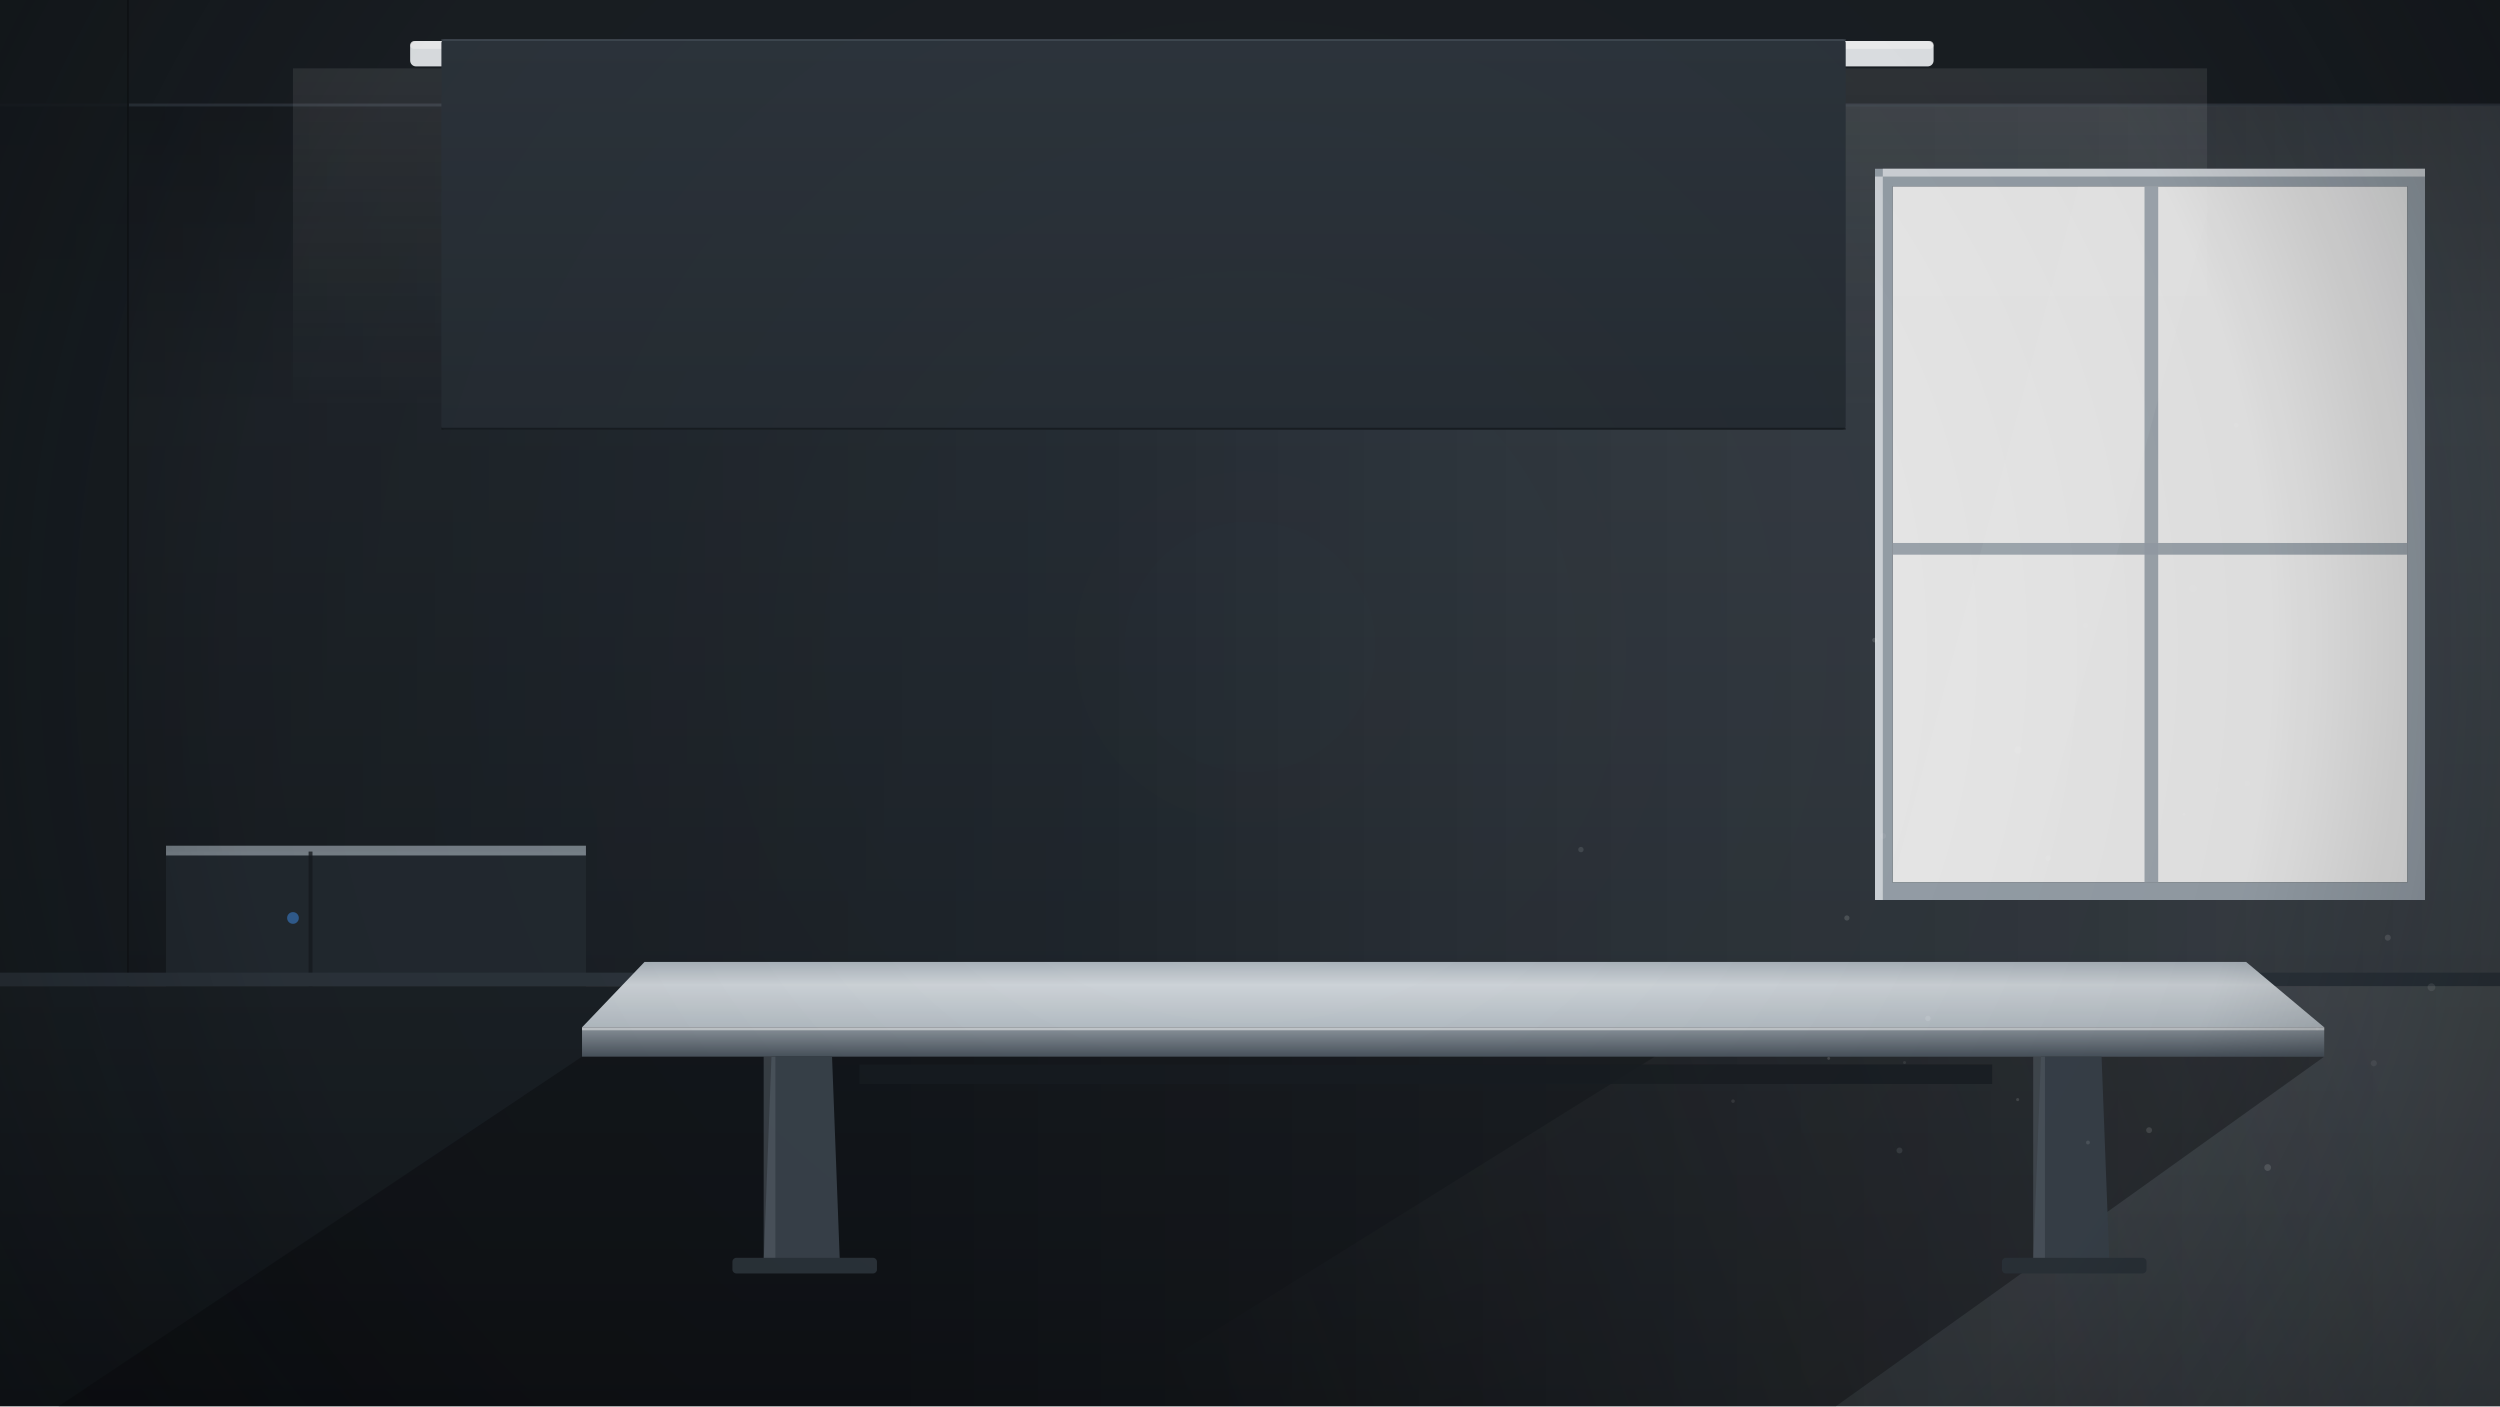
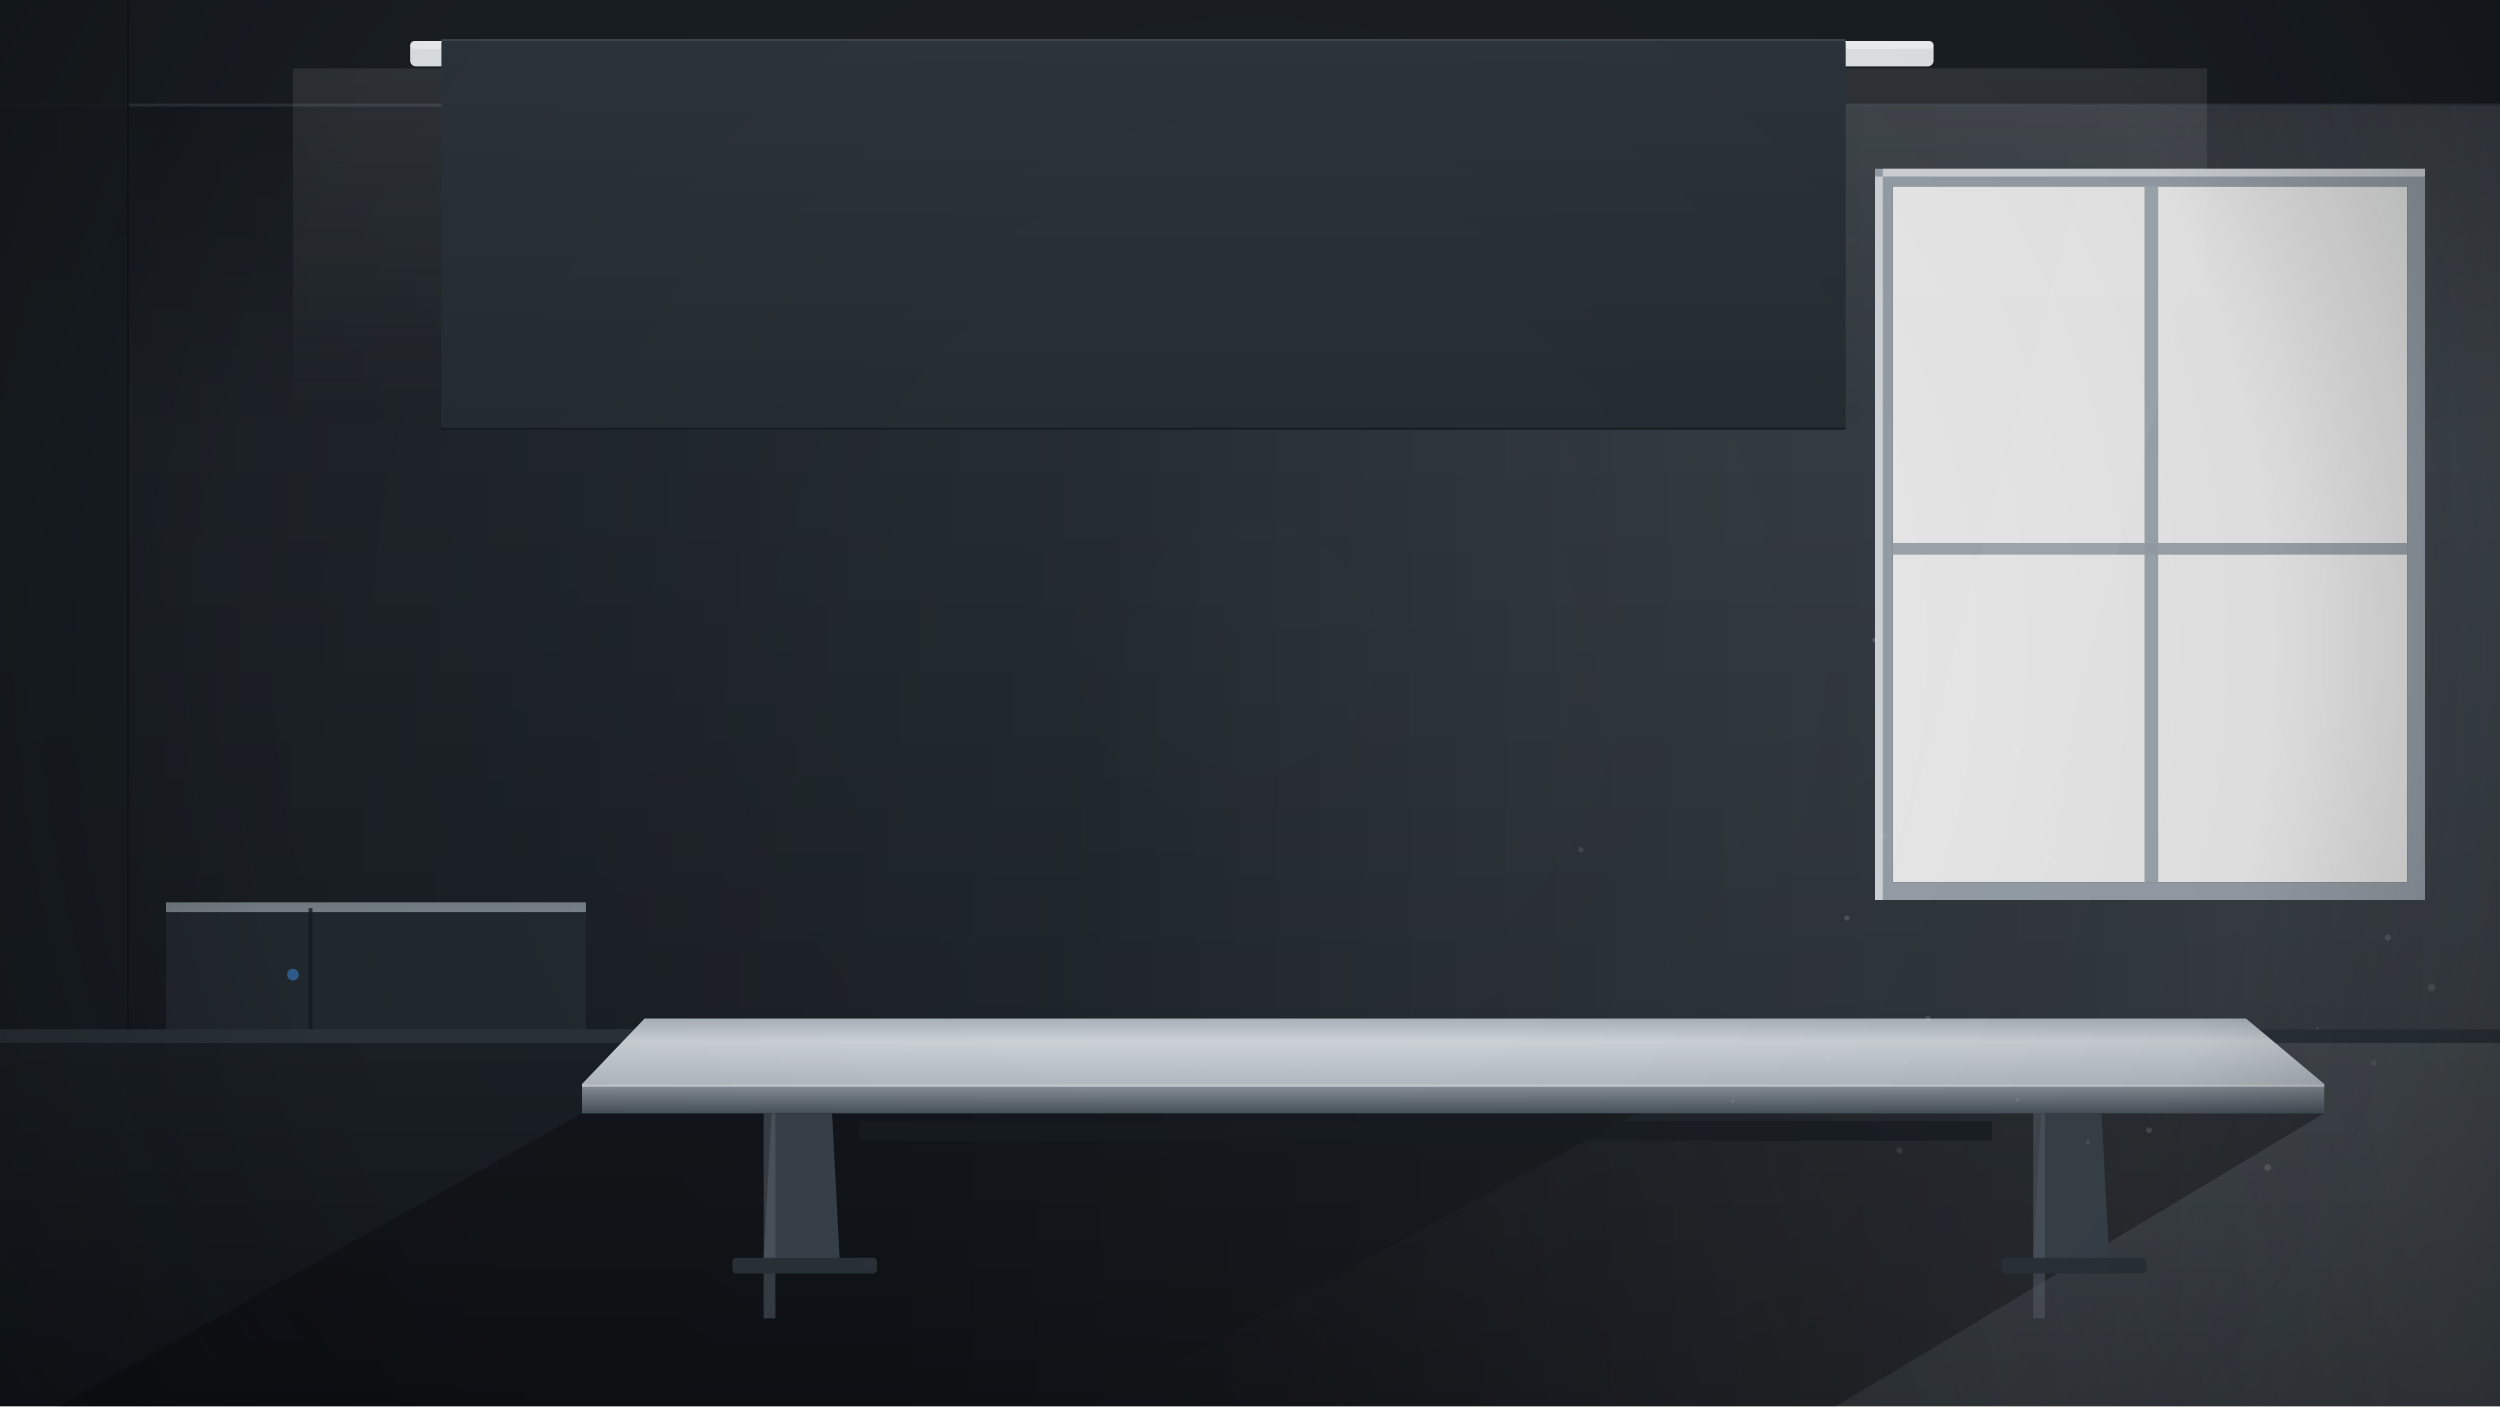
<svg xmlns="http://www.w3.org/2000/svg" width="2560" height="1440" viewBox="0 0 2560 1440">
  <defs>
-     <linearGradient id="wallG" x1="0" y1="0" x2="0" y2="1010" gradientUnits="userSpaceOnUse">
+     <linearGradient id="wallG" x1="0" y1="0" x2="0" y2="1068" gradientUnits="userSpaceOnUse">
      <stop offset="0" stop-color="#20262c" />
      <stop offset="0.42" stop-color="#2a323a" />
      <stop offset="1" stop-color="#222930" />
    </linearGradient>
    <linearGradient id="wallLight" x1="0" y1="0" x2="2560" y2="0" gradientUnits="userSpaceOnUse">
      <stop offset="0" stop-color="#000000" stop-opacity="0.34" />
      <stop offset="0.44" stop-color="#000000" stop-opacity="0.1" />
      <stop offset="0.82" stop-color="#ffffff" stop-opacity="0.07" />
      <stop offset="1" stop-color="#ffffff" stop-opacity="0.13" />
    </linearGradient>
-     <linearGradient id="floorG" x1="0" y1="1010" x2="0" y2="1440" gradientUnits="userSpaceOnUse">
+     <linearGradient id="floorG" x1="0" y1="1068" x2="0" y2="1440" gradientUnits="userSpaceOnUse">
      <stop offset="0" stop-color="#1b2126" />
      <stop offset="0.5" stop-color="#171c21" />
      <stop offset="1" stop-color="#12161a" />
    </linearGradient>
    <linearGradient id="floorLight" x1="900" y1="0" x2="2560" y2="0" gradientUnits="userSpaceOnUse">
      <stop offset="0" stop-color="#ffffff" stop-opacity="0" />
      <stop offset="1" stop-color="#ffffff" stop-opacity="0.1" />
    </linearGradient>
-     <linearGradient id="pool" x1="1200" y1="1440" x2="2400" y2="1010" gradientUnits="userSpaceOnUse">
+     <linearGradient id="pool" x1="1200" y1="1440" x2="2400" y2="1068" gradientUnits="userSpaceOnUse">
      <stop offset="0" stop-color="#cfe0f0" stop-opacity="0" />
      <stop offset="1" stop-color="#dcebf8" stop-opacity="0.13" />
    </linearGradient>
-     <linearGradient id="deskTop" x1="0" y1="985" x2="0" y2="1052" gradientUnits="userSpaceOnUse">
+     <linearGradient id="deskTop" x1="0" y1="1043" x2="0" y2="1110" gradientUnits="userSpaceOnUse">
      <stop offset="0" stop-color="#aeb7bf" />
      <stop offset="0.35" stop-color="#d2d8dd" />
      <stop offset="1" stop-color="#b7c0c7" />
    </linearGradient>
-     <linearGradient id="deskFace" x1="0" y1="1052" x2="0" y2="1082" gradientUnits="userSpaceOnUse">
+     <linearGradient id="deskFace" x1="0" y1="1110" x2="0" y2="1140" gradientUnits="userSpaceOnUse">
      <stop offset="0" stop-color="#8e979f" />
      <stop offset="1" stop-color="#4a545e" />
    </linearGradient>
    <linearGradient id="ceilGlow" x1="0" y1="70" x2="0" y2="420" gradientUnits="userSpaceOnUse">
      <stop offset="0" stop-color="#ffffff" stop-opacity="0.1" />
      <stop offset="1" stop-color="#ffffff" stop-opacity="0" />
    </linearGradient>
    <linearGradient id="panelG" x1="0" y1="40" x2="0" y2="440" gradientUnits="userSpaceOnUse">
      <stop offset="0" stop-color="#2e363e" />
      <stop offset="1" stop-color="#262d34" />
    </linearGradient>
    <radialGradient id="roomVig" cx="1280" cy="662.4" r="1587.2" gradientUnits="userSpaceOnUse">
      <stop offset="0" stop-color="#000000" stop-opacity="0" />
      <stop offset="0.66" stop-color="#000000" stop-opacity="0.08" />
      <stop offset="1" stop-color="#05070a" stop-opacity="0.42" />
    </radialGradient>
  </defs>
-   <path fill-rule="evenodd" d="M 0 0 H 2560 V 1010 H 0 Z M 1938 190.8 H 2465.2 V 903.6 H 1938 Z" fill="url(#wallG)" />
-   <path fill-rule="evenodd" d="M 0 0 H 2560 V 1010 H 0 Z M 1938 190.8 H 2465.2 V 903.6 H 1938 Z" fill="url(#wallLight)" />
+   <path fill-rule="evenodd" d="M 0 0 H 2560 V 1068 H 0 Z M 1938 190.8 H 2465.2 V 903.6 H 1938 Z" fill="url(#wallG)" />
+   <path fill-rule="evenodd" d="M 0 0 H 2560 V 1068 H 0 Z M 1938 190.8 H 2465.2 V 903.6 H 1938 Z" fill="url(#wallLight)" />
  <rect x="0" y="0" width="2560" height="108" fill="#1a1f24" />
  <rect x="0" y="106" width="2560" height="3" fill="#39424b" opacity="0.7" />
  <rect x="420" y="42" width="1560" height="26" rx="6" fill="#e8ecef" />
  <rect x="420" y="42" width="1560" height="8" rx="4" fill="#ffffff" opacity="0.75" />
  <rect x="300" y="70" width="1960" height="350" fill="url(#ceilGlow)" />
  <rect x="452" y="40" width="1438" height="400" rx="4" fill="url(#panelG)" />
  <rect x="452" y="40" width="1438" height="2" fill="#4a545e" opacity="0.65" />
  <rect x="452" y="438" width="1438" height="2" fill="#0f1316" opacity="0.6" />
-   <rect x="0" y="0" width="132" height="1010" fill="#191e23" opacity="0.85" />
-   <rect x="130" y="0" width="2" height="1010" fill="#0f1316" opacity="0.7" />
-   <rect x="170" y="872" width="430" height="138" fill="#232a31" />
-   <rect x="170" y="866" width="430" height="10" fill="#9aa4ad" opacity="0.75" />
-   <rect x="316" y="872" width="4" height="138" fill="#161b20" opacity="0.8" />
-   <circle cx="300" cy="940" r="6" fill="#3f8ee8" opacity="0.55" />
-   <rect x="0" y="996" width="2560" height="14" fill="#2c343c" />
-   <rect x="0" y="1010" width="2560" height="3" fill="#0d1114" opacity="0.8" />
-   <rect x="0" y="1010" width="2560" height="430" fill="url(#floorG)" />
-   <rect x="0" y="1010" width="2560" height="430" fill="url(#floorLight)" />
-   <polygon points="2560,1010 2560,1440 1120,1440 1810,1010" fill="url(#pool)" />
-   <polygon points="596,1082 2380,1082 1880,1440 60,1440" fill="#05070a" opacity="0.34" />
+   <rect x="0" y="0" width="132" height="1068" fill="#191e23" opacity="0.85" />
+   <rect x="130" y="0" width="2" height="1068" fill="#0f1316" opacity="0.7" />
+   <rect x="170" y="930" width="430" height="138" fill="#232a31" />
+   <rect x="170" y="924" width="430" height="10" fill="#9aa4ad" opacity="0.75" />
+   <rect x="316" y="930" width="4" height="138" fill="#161b20" opacity="0.8" />
+   <circle cx="300" cy="998" r="6" fill="#3f8ee8" opacity="0.55" />
+   <rect x="0" y="1054" width="2560" height="14" fill="#2c343c" />
+   <rect x="0" y="1068" width="2560" height="3" fill="#0d1114" opacity="0.8" />
+   <rect x="0" y="1068" width="2560" height="372" fill="url(#floorG)" />
+   <rect x="0" y="1068" width="2560" height="372" fill="url(#floorLight)" />
+   <polygon points="2560,1068 2560,1440 1120,1440 1810,1068" fill="url(#pool)" />
+   <polygon points="596,1140 2380,1140 1880,1440 60,1440" fill="#05070a" opacity="0.34" />
  <path fill-rule="evenodd" d="M 1920 172.8 H 2483.2 V 921.6 H 1920 Z M 1938 190.8 H 2465.2 V 903.6 H 1938 Z" fill="#9aa4ad" />
  <path fill-rule="evenodd" d="M 1920 172.8 H 2483.2 V 180.8 H 1920 Z M 1920 172.8 H 1928 V 921.6 H 1920 Z" fill="#eef1f3" opacity="0.7" />
  <rect x="2196" y="190.8" width="14" height="712.8" fill="#9aa4ad" opacity="0.92" />
  <rect x="1938" y="556" width="527.2" height="12" fill="#9aa4ad" opacity="0.92" />
  <polygon points="1938,903.6 2128,190.8 2268,190.8 2078,903.6" fill="#ffffff" opacity="0.05" />
-   <polygon points="660,985 2300,985 2380,1052 596,1052" fill="url(#deskTop)" />
-   <rect x="596" y="1052" width="1784" height="30" fill="url(#deskFace)" />
-   <rect x="596" y="1052" width="1784" height="3" fill="#ffffff" opacity="0.5" />
-   <rect x="880" y="1090" width="1160" height="20" fill="#171c21" opacity="0.75" />
-   <polygon points="790,1082 852,1082 860,1292 782,1292" fill="#39424b" />
-   <rect x="782" y="1082" width="12" height="210" fill="#5a636c" opacity="0.55" />
+   <polygon points="660,1043 2300,1043 2380,1110 596,1110" fill="url(#deskTop)" />
+   <rect x="596" y="1110" width="1784" height="30" fill="url(#deskFace)" />
+   <rect x="596" y="1110" width="1784" height="3" fill="#ffffff" opacity="0.5" />
+   <rect x="880" y="1148" width="1160" height="20" fill="#171c21" opacity="0.75" />
+   <polygon points="790,1140 852,1140 860,1292 782,1292" fill="#39424b" />
+   <rect x="782" y="1140" width="12" height="210" fill="#5a636c" opacity="0.55" />
  <rect x="750" y="1288" width="148" height="16" rx="4" fill="#2b333a" />
-   <polygon points="2090,1082 2152,1082 2160,1292 2082,1292" fill="#39424b" />
-   <rect x="2082" y="1082" width="12" height="210" fill="#5a636c" opacity="0.55" />
+   <polygon points="2090,1140 2152,1140 2160,1292 2082,1292" fill="#39424b" />
+   <rect x="2082" y="1140" width="12" height="210" fill="#5a636c" opacity="0.55" />
  <rect x="2050" y="1288" width="148" height="16" rx="4" fill="#2b333a" />
  <circle cx="1618.87" cy="869.98" r="2.76" fill="#ffffff" opacity="0.11" />
  <circle cx="1774.61" cy="1127.61" r="1.82" fill="#ffffff" opacity="0.09" />
  <circle cx="1950.25" cy="1088.03" r="1.56" fill="#ffffff" opacity="0.08" />
  <circle cx="2355.46" cy="823.04" r="3.86" fill="#ffffff" opacity="0.07" />
  <circle cx="2301.32" cy="802.28" r="2.87" fill="#ffffff" opacity="0.09" />
  <circle cx="1891.2" cy="940.01" r="2.67" fill="#ffffff" opacity="0.15" />
  <circle cx="2066.58" cy="768.05" r="3.91" fill="#ffffff" opacity="0.12" />
  <circle cx="2445.09" cy="960.17" r="3.12" fill="#ffffff" opacity="0.14" />
  <circle cx="1872.56" cy="1083.77" r="1.51" fill="#ffffff" opacity="0.15" />
  <circle cx="2372.95" cy="1053.6" r="1.57" fill="#ffffff" opacity="0.09" />
  <circle cx="2322.09" cy="1195.57" r="3.51" fill="#ffffff" opacity="0.16" />
  <circle cx="1945.07" cy="1178.08" r="3.04" fill="#ffffff" opacity="0.1" />
  <circle cx="2066.07" cy="1125.99" r="1.59" fill="#ffffff" opacity="0.14" />
  <circle cx="2135.34" cy="640.57" r="2.82" fill="#ffffff" opacity="0.06" />
  <circle cx="2245.58" cy="602.59" r="3.84" fill="#ffffff" opacity="0.09" />
  <circle cx="1919.55" cy="655.47" r="2.4" fill="#ffffff" opacity="0.15" />
  <circle cx="1974.19" cy="1042.91" r="2.78" fill="#ffffff" opacity="0.13" />
  <circle cx="1928.4" cy="856.02" r="2.95" fill="#ffffff" opacity="0.07" />
  <circle cx="2236.37" cy="833.92" r="1.54" fill="#ffffff" opacity="0.13" />
  <circle cx="2138.06" cy="1169.95" r="1.99" fill="#ffffff" opacity="0.11" />
  <circle cx="2200.69" cy="1157.3" r="3.03" fill="#ffffff" opacity="0.13" />
  <circle cx="2430.75" cy="1088.77" r="3.14" fill="#ffffff" opacity="0.08" />
  <circle cx="2271.02" cy="808.77" r="2.29" fill="#ffffff" opacity="0.1" />
  <circle cx="2489.81" cy="1010.93" r="3.98" fill="#ffffff" opacity="0.11" />
  <circle cx="2289.81" cy="435.49" r="2.44" fill="#ffffff" opacity="0.12" />
  <circle cx="2097.3" cy="878.66" r="2.89" fill="#ffffff" opacity="0.14" />
  <rect x="0" y="0" width="2560" height="1440" fill="url(#roomVig)" />
</svg>
